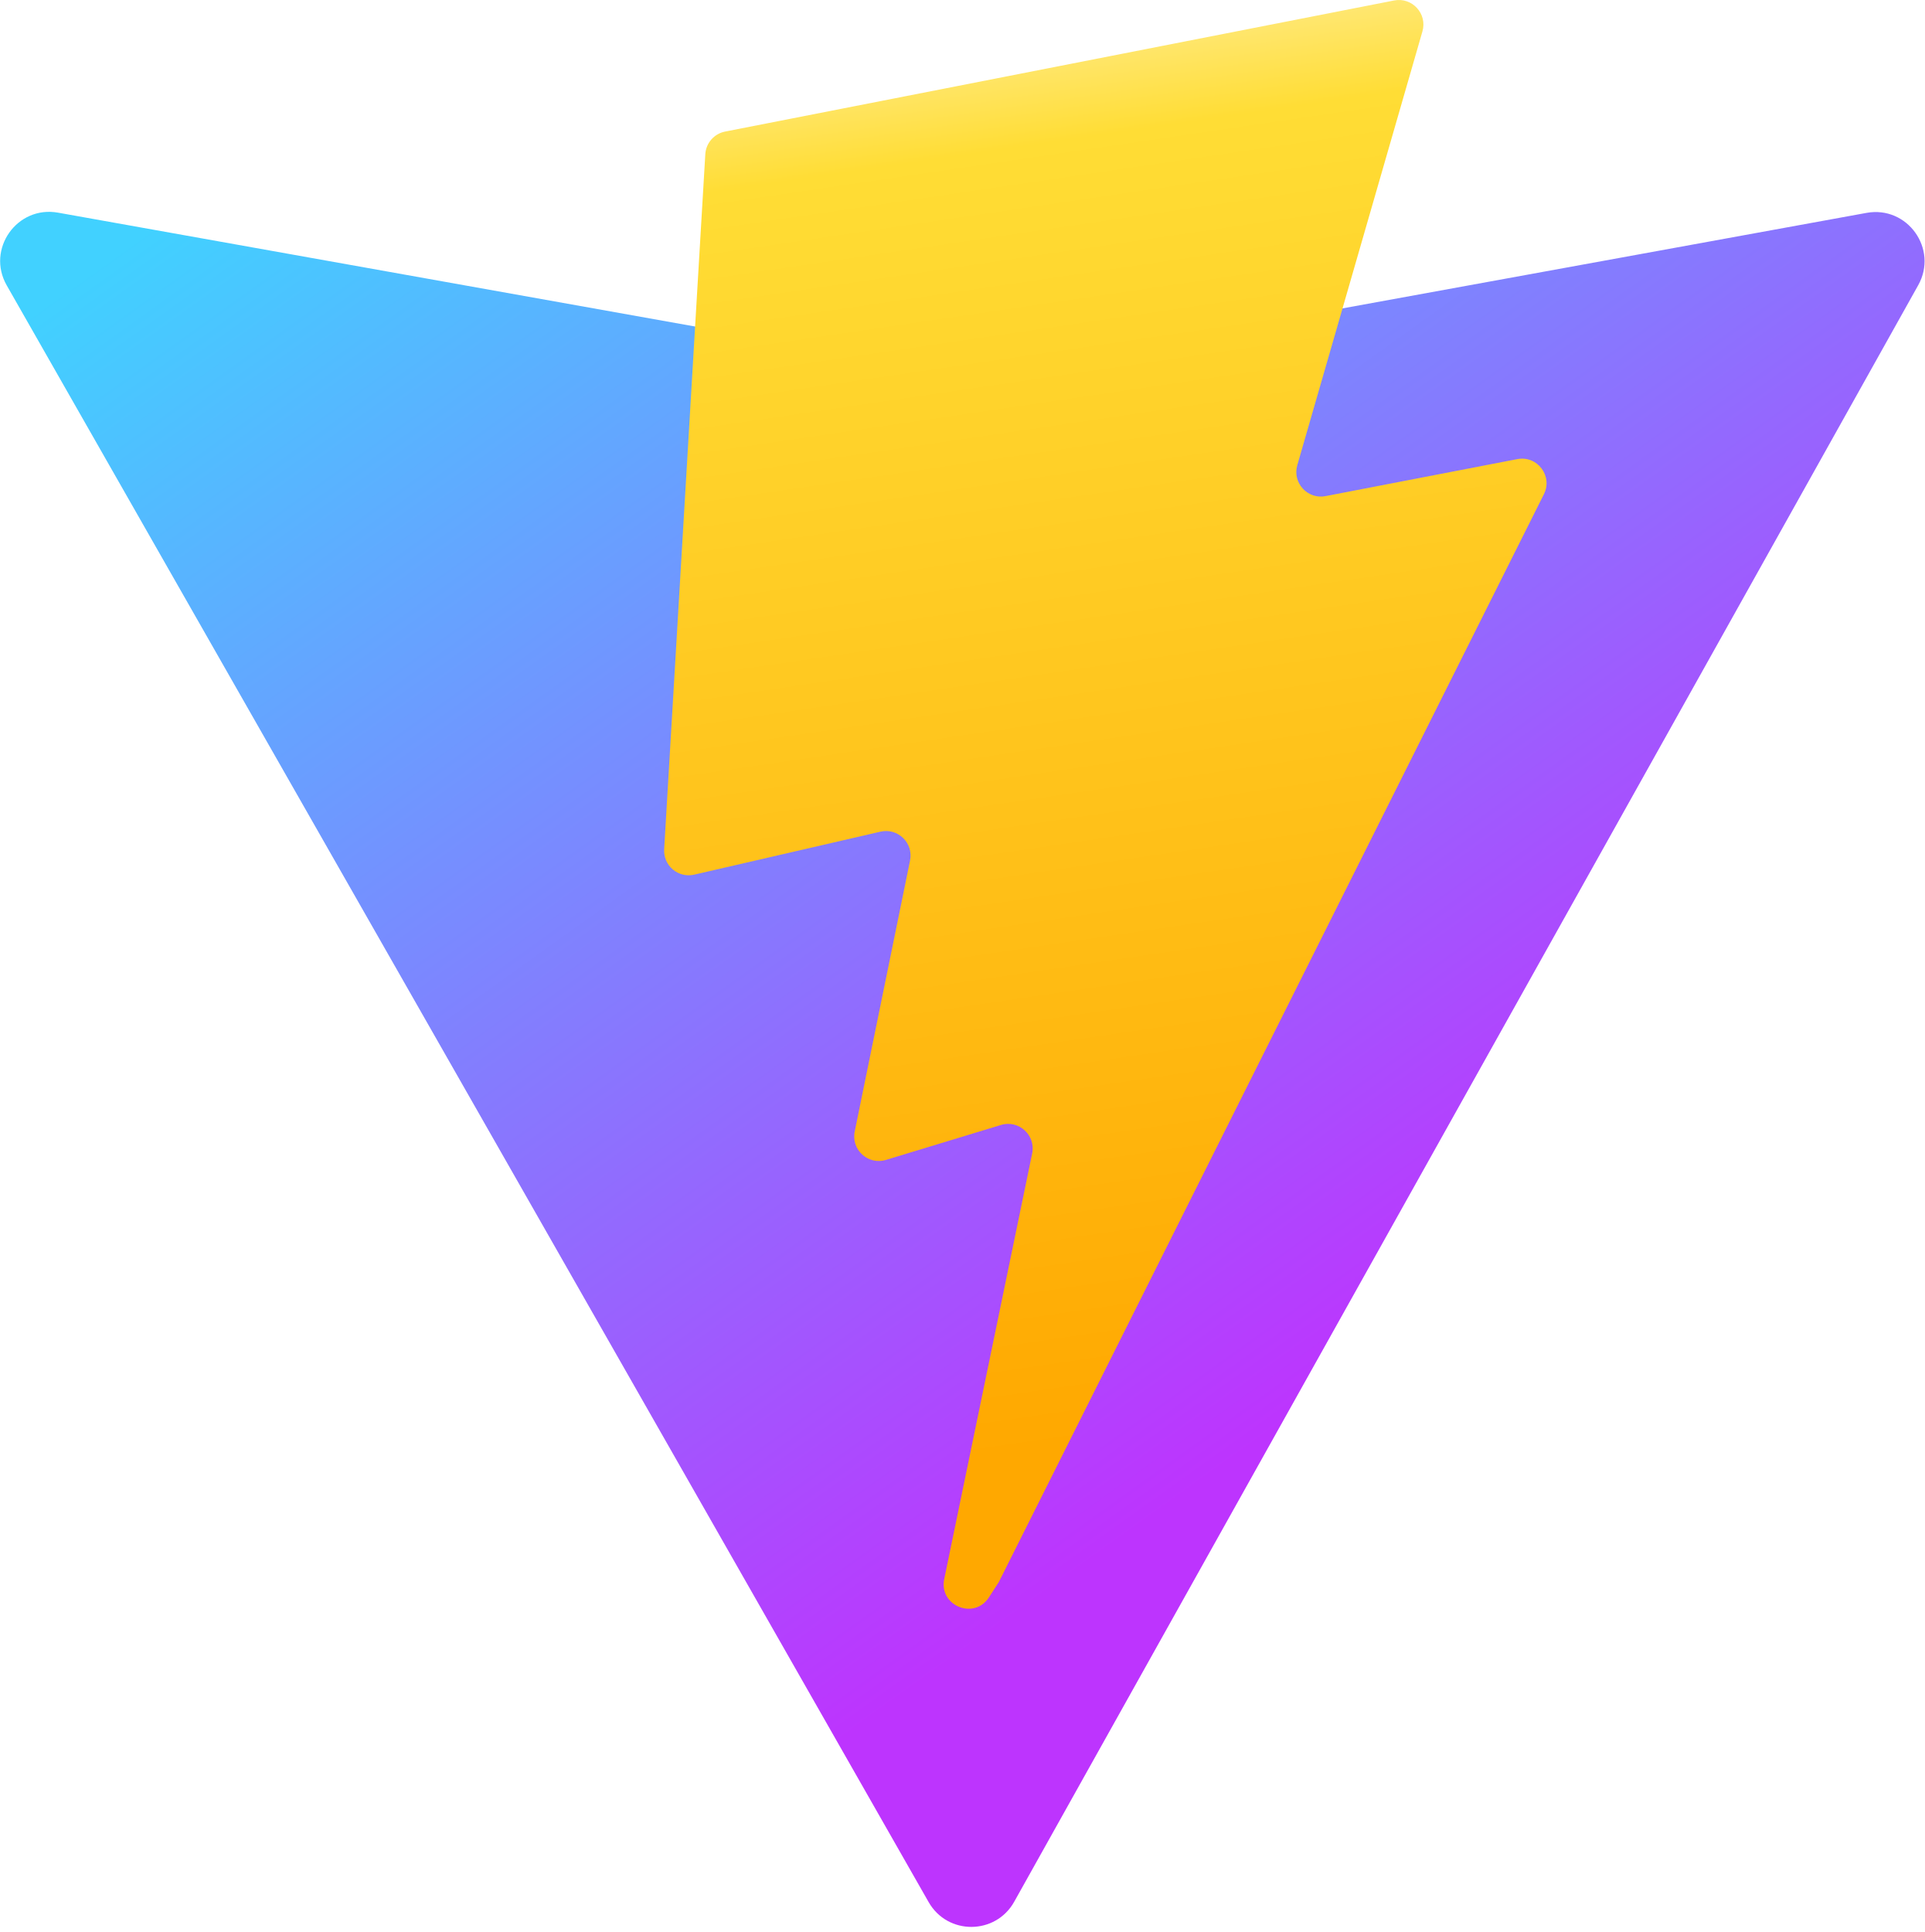
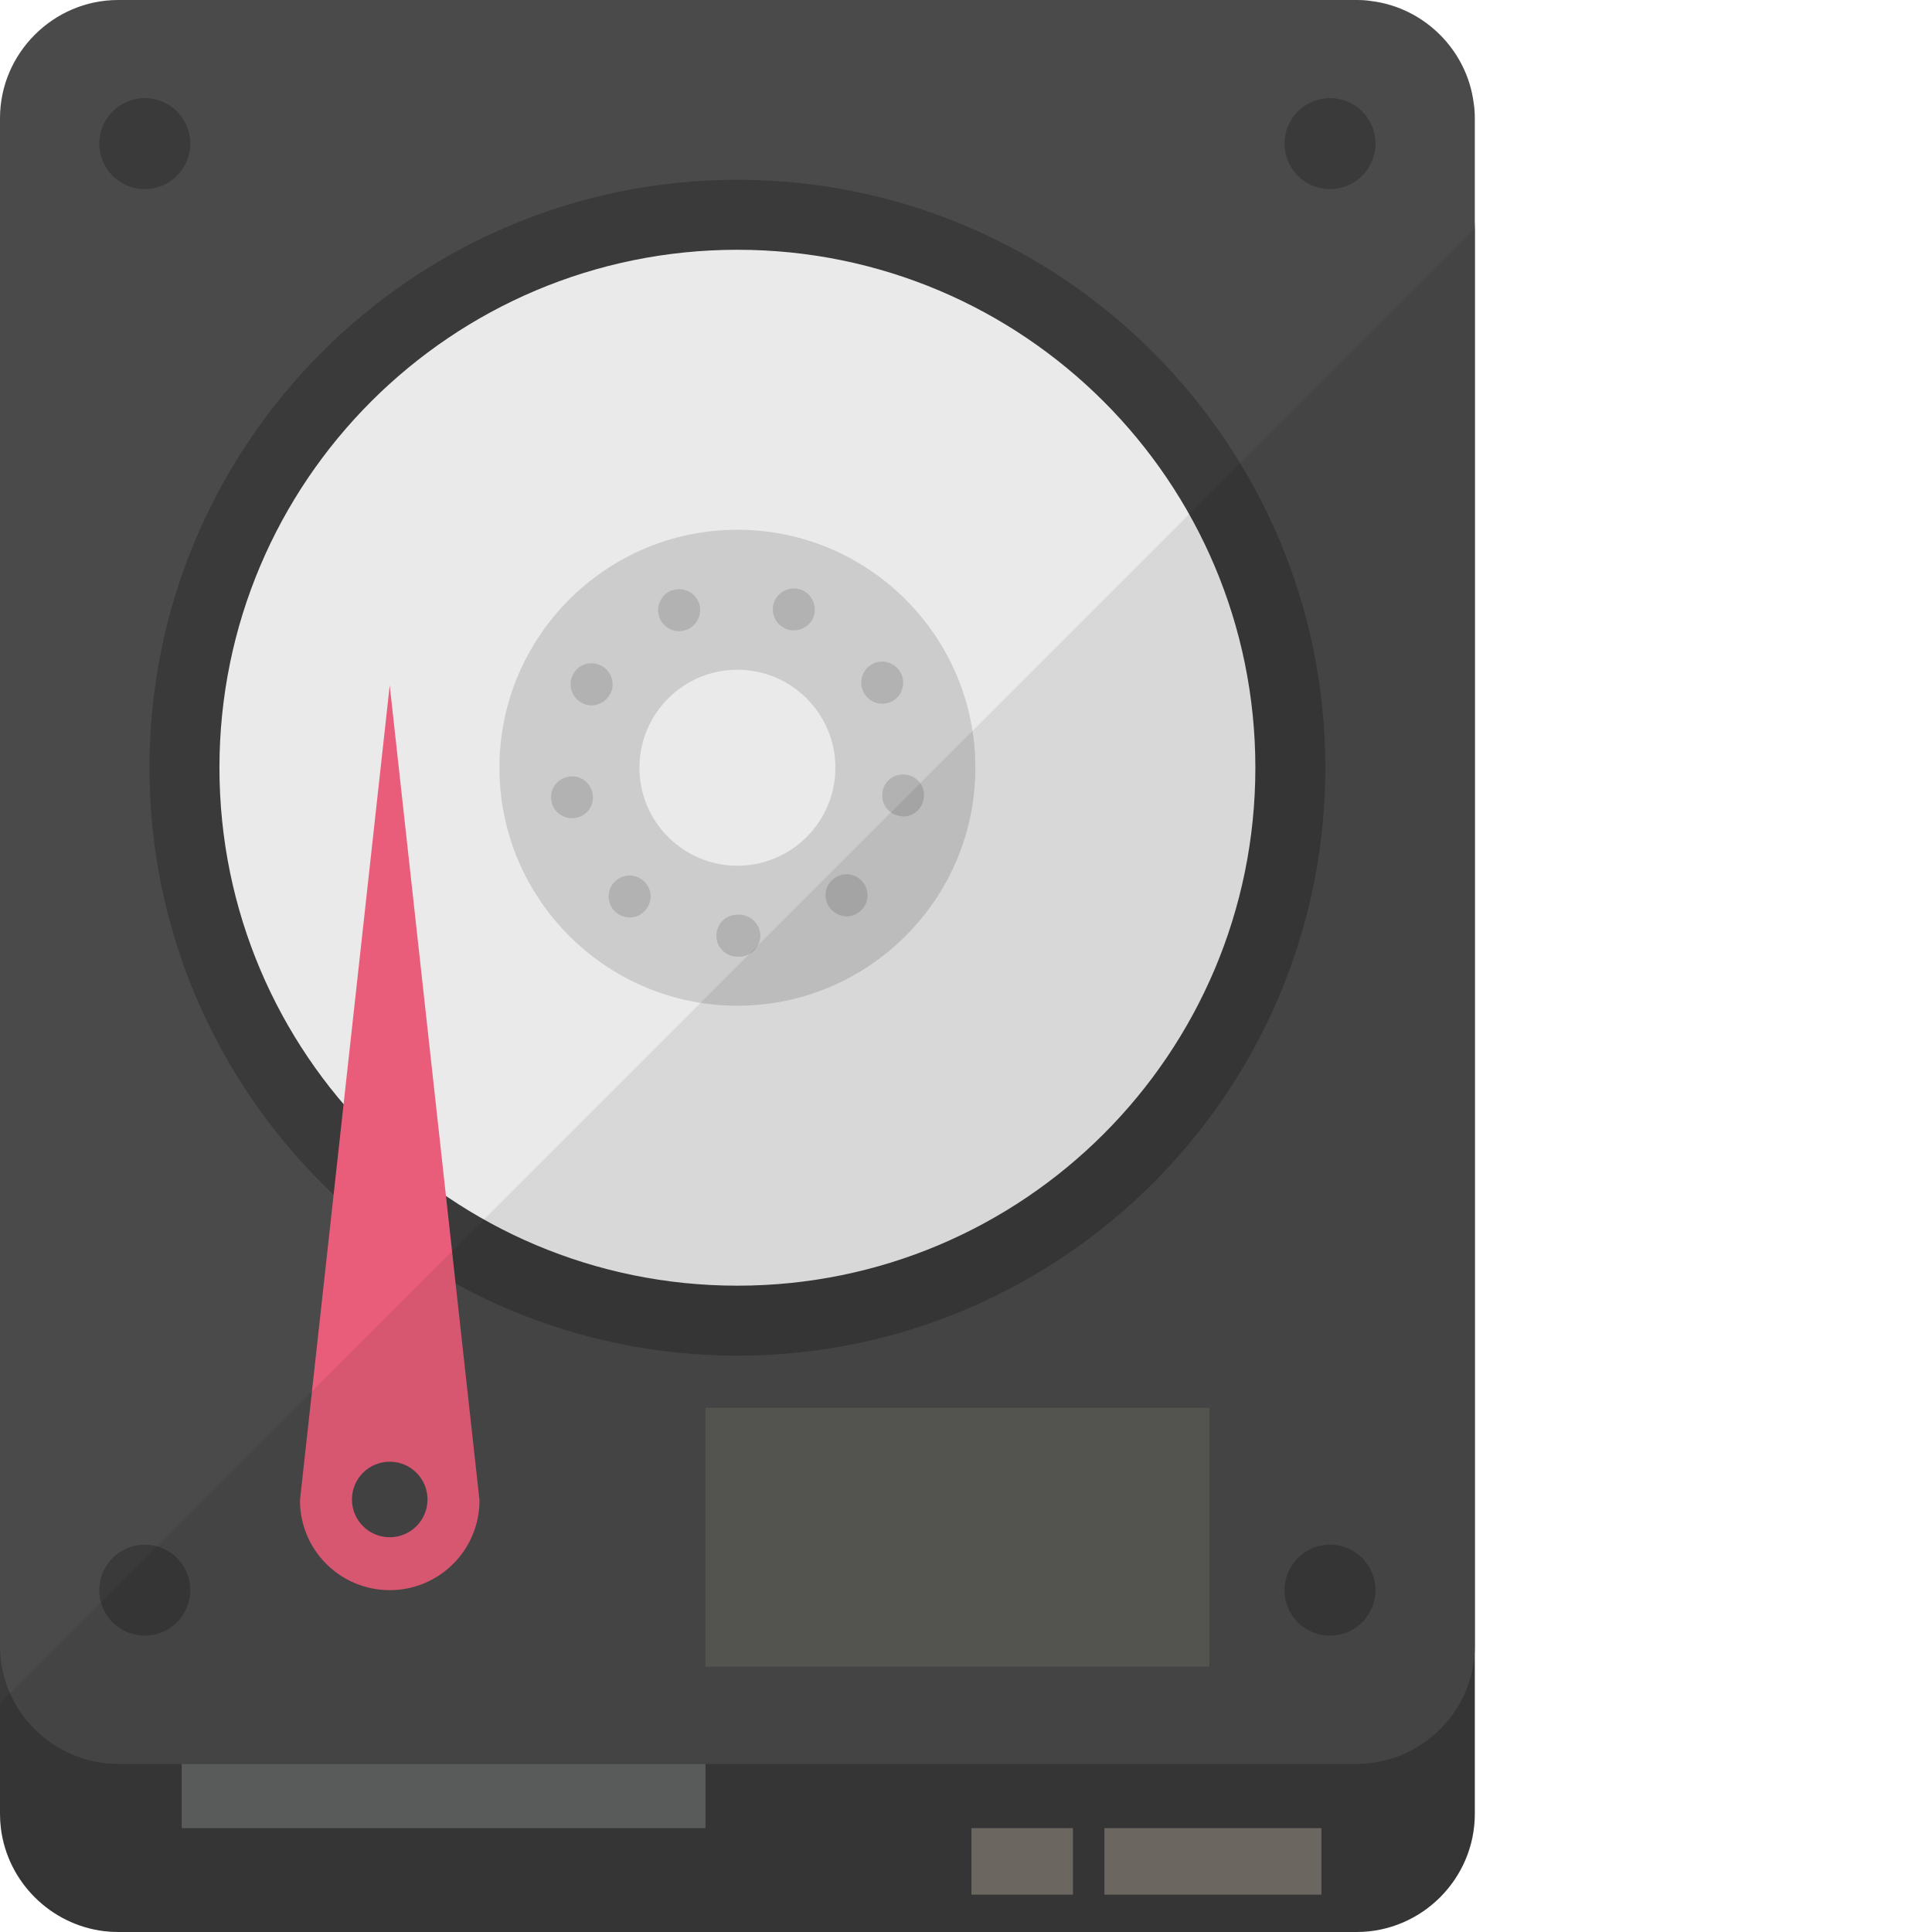
- <svg xmlns="http://www.w3.org/2000/svg" aria-hidden="true" role="img" class="iconify iconify--logos" width="31.88" height="32" preserveAspectRatio="xMidYMid meet" viewBox="0 0 256 257">
-   <defs>
-     <linearGradient id="IconifyId1813088fe1fbc01fb466" x1="-.828%" x2="57.636%" y1="7.652%" y2="78.411%">
-       <stop offset="0%" stop-color="#41D1FF" />
-       <stop offset="100%" stop-color="#BD34FE" />
-     </linearGradient>
-     <linearGradient id="IconifyId1813088fe1fbc01fb467" x1="43.376%" x2="50.316%" y1="2.242%" y2="89.03%">
-       <stop offset="0%" stop-color="#FFEA83" />
-       <stop offset="8.333%" stop-color="#FFDD35" />
-       <stop offset="100%" stop-color="#FFA800" />
-     </linearGradient>
-   </defs>
-   <path fill="url(#IconifyId1813088fe1fbc01fb466)" d="M255.153 37.938L134.897 252.976c-2.483 4.44-8.862 4.466-11.382.048L.875 37.958c-2.746-4.814 1.371-10.646 6.827-9.67l120.385 21.517a6.537 6.537 0 0 0 2.322-.004l117.867-21.483c5.438-.991 9.574 4.796 6.877 9.62Z" />
-   <path fill="url(#IconifyId1813088fe1fbc01fb467)" d="M185.432.063L96.44 17.501a3.268 3.268 0 0 0-2.634 3.014l-5.474 92.456a3.268 3.268 0 0 0 3.997 3.378l24.777-5.718c2.318-.535 4.413 1.507 3.936 3.838l-7.361 36.047c-.495 2.426 1.782 4.5 4.151 3.78l15.304-4.649c2.372-.72 4.652 1.36 4.15 3.788l-11.698 56.621c-.732 3.542 3.979 5.473 5.943 2.437l1.313-2.028l72.516-144.72c1.215-2.423-.88-5.186-3.54-4.672l-25.505 4.922c-2.396.462-4.435-1.77-3.759-4.114l16.646-57.705c.677-2.35-1.37-4.583-3.769-4.113Z" />
+ <svg xmlns="http://www.w3.org/2000/svg" version="1.1" id="_x35_" viewBox="0 0 512 512" xml:space="preserve" width="64px" height="64px" fill="#000000">
+   <g id="SVGRepo_bgCarrier" stroke-width="0" />
+   <g id="SVGRepo_tracerCarrier" stroke-linecap="round" stroke-linejoin="round" />
+   <g id="SVGRepo_iconCarrier">
+     <g>
+       <g>
+         <path style="fill:#3A3A3A;" d="M390.839,60.991v419.691c0,17.266-14.126,31.318-31.318,31.318H31.318 c-1.271,0-2.467-0.075-3.737-0.224c-14.202-1.719-25.637-13.08-27.357-27.356C0.075,483.149,0,481.953,0,480.682V60.991 c0-16.145,12.407-16.443,28.179-16.443h334.482C378.432,44.548,390.839,44.847,390.839,60.991z" />
+         <path style="fill:#4B4A4A;" d="M390.839,31.318v404.891c0,17.191-14.126,31.243-31.318,31.243H31.318 C14.127,467.452,0,453.4,0,436.209V31.318C0,14.127,14.127,0,31.318,0h328.203c1.345,0,2.691,0.075,4.036,0.299 c13.977,1.794,25.189,13.005,26.983,26.983C390.764,28.627,390.839,29.973,390.839,31.318z" />
+         <path style="fill:#3A3A3A;" d="M195.42,359.268c-85.916,0-155.813-69.896-155.813-155.813 c0-85.915,69.896-155.813,155.813-155.813s155.813,69.898,155.813,155.813C351.232,289.372,281.336,359.268,195.42,359.268z" />
+         <circle style="fill:#EAEAEA;" cx="195.42" cy="203.455" r="137.264" />
+         <path style="fill:#CCCCCC;" d="M195.42,266.522c-34.776,0-63.067-28.291-63.067-63.067s28.291-63.067,63.067-63.067 s63.067,28.291,63.067,63.067S230.196,266.522,195.42,266.522z" />
+         <g style="opacity:0.2;">
+           <g>
+             <path style="fill:#4B4A4A;" d="M189.853,247.999c0-3.139,2.46-5.606,5.606-5.606l0,0l0,0l0,0c0.146,0,0.292,0,0.372,0l0,0 c3.066,0,5.606,2.467,5.679,5.533l0,0c0,3.066-2.467,5.533-5.533,5.606l0,0c-0.073,0-0.226,0-0.299,0l0,0 c-0.073,0-0.146,0-0.219,0l0,0l0,0l0,0C192.313,253.531,189.853,251.064,189.853,247.999z M163.313,241.874 c-2.387-2.022-2.686-5.533-0.745-7.854l0,0c2.015-2.387,5.533-2.686,7.847-0.671l0,0c2.394,1.949,2.693,5.46,0.672,7.774l0,0 c-1.044,1.35-2.613,2.022-4.256,2.022l0,0C165.634,243.145,164.364,242.692,163.313,241.874z M220.123,240.823 c-2.022-2.314-1.723-5.825,0.598-7.774l0,0c2.314-2.015,5.825-1.788,7.847,0.599l0,0c2.015,2.321,1.715,5.832-0.598,7.847l0,0 c-1.044,0.898-2.321,1.35-3.591,1.35l0,0C222.809,242.845,221.24,242.174,220.123,240.823z M146.123,212.276 c-0.599-3.066,1.496-5.905,4.489-6.431l0,0c2.985-0.599,5.898,1.423,6.423,4.482l0,0c0.598,2.993-1.416,5.905-4.482,6.431l0,0 c-0.299,0.073-0.672,0.073-0.971,0.073l0,0C148.963,216.831,146.576,214.962,146.123,212.276z M238.437,216.232 c-3.066-0.445-5.088-3.358-4.562-6.35l0,0c0.445-3.066,3.365-5.08,6.35-4.562l0,0c3.066,0.453,5.088,3.365,4.562,6.358l0,0 c-0.452,2.766-2.766,4.708-5.46,4.708l0,0C239.028,216.385,238.729,216.313,238.437,216.232z M154.05,186.188 c-2.693-1.569-3.664-4.934-2.095-7.628l0,0c1.496-2.686,4.934-3.584,7.62-2.015l0,0c2.62,1.496,3.591,4.934,2.022,7.547l0,0 c-1.051,1.796-2.92,2.839-4.861,2.839l0,0C155.839,186.933,154.868,186.714,154.05,186.188z M229.014,183.721L229.014,183.721 c-1.569-2.613-0.671-6.058,1.949-7.628l0,0c2.613-1.569,6.051-0.672,7.62,2.022l0,0c1.569,2.613,0.672,6.051-1.942,7.62l0,0 c-0.898,0.525-1.869,0.752-2.839,0.752l0,0C231.853,186.488,230.065,185.517,229.014,183.721z M174.751,163.612 c-1.044-2.839,0.372-6.051,3.292-7.175l0,0c0,0,0,0,0,0.08l0,0c2.839-1.124,6.051,0.372,7.175,3.212l0,0 c1.044,2.912-0.453,6.131-3.292,7.175l0,0c-0.672,0.226-1.343,0.372-1.942,0.372l0,0 C177.744,167.276,175.576,165.86,174.751,163.612z M208.459,166.751h0.08c-2.92-1.044-4.416-4.183-3.445-7.095l0,0 c1.051-2.92,4.263-4.416,7.182-3.365l0,0l0,0l0,0c2.839,1.044,4.328,4.182,3.358,7.102l0,0 c-0.818,2.241-2.985,3.657-5.307,3.657l0,0C209.729,167.05,209.13,166.977,208.459,166.751z" />
+           </g>
+         </g>
+         <path style="fill:#EAEAEA;" d="M195.42,229.424c-14.318,0-25.969-11.649-25.969-25.969s11.651-25.969,25.969-25.969 s25.969,11.649,25.969,25.969S209.737,229.424,195.42,229.424z" />
+         <g>
+           <circle style="fill:#3A3A3A;" cx="38.37" cy="38.059" r="12.057" />
+           <circle style="fill:#3A3A3A;" cx="352.469" cy="38.059" r="12.057" />
+           <g>
+             <circle style="fill:#3A3A3A;" cx="38.37" cy="421.408" r="12.057" />
+             <circle style="fill:#3A3A3A;" cx="352.469" cy="421.408" r="12.057" />
+           </g>
+         </g>
+         <rect x="48.147" y="467.471" style="fill:#616363;" width="138.809" height="17.003" />
+         <rect x="257.443" y="484.474" style="opacity:0.3;fill:#FDEED2;" width="26.896" height="17.622" />
+         <rect x="292.687" y="484.474" style="opacity:0.3;fill:#FDEED2;" width="57.502" height="17.622" />
+         <rect x="186.957" y="373.072" style="opacity:0.1;fill:#DCECCC;" width="133.554" height="68.632" />
+         <g>
+           <path style="fill:#E95D7A;" d="M103.28,181.625L79.491,397.617l0,0c0,13.139,10.651,23.79,23.789,23.79 c13.141,0,23.792-10.651,23.792-23.79l0,0L103.28,181.625z" />
+           <circle style="fill:#484747;" cx="103.282" cy="397.376" r="10.011" />
+         </g>
+       </g>
+       <path style="opacity:0.08;fill:#040000;" d="M0,451.419v29.263c0,1.271,0.075,2.467,0.224,3.737 c1.719,14.276,13.155,25.637,27.357,27.356c1.271,0.15,2.467,0.224,3.737,0.224h328.203c17.192,0,31.318-14.052,31.318-31.318 v-44.473V60.991V60.58L0,451.419z" />
+     </g>
+   </g>
</svg>
